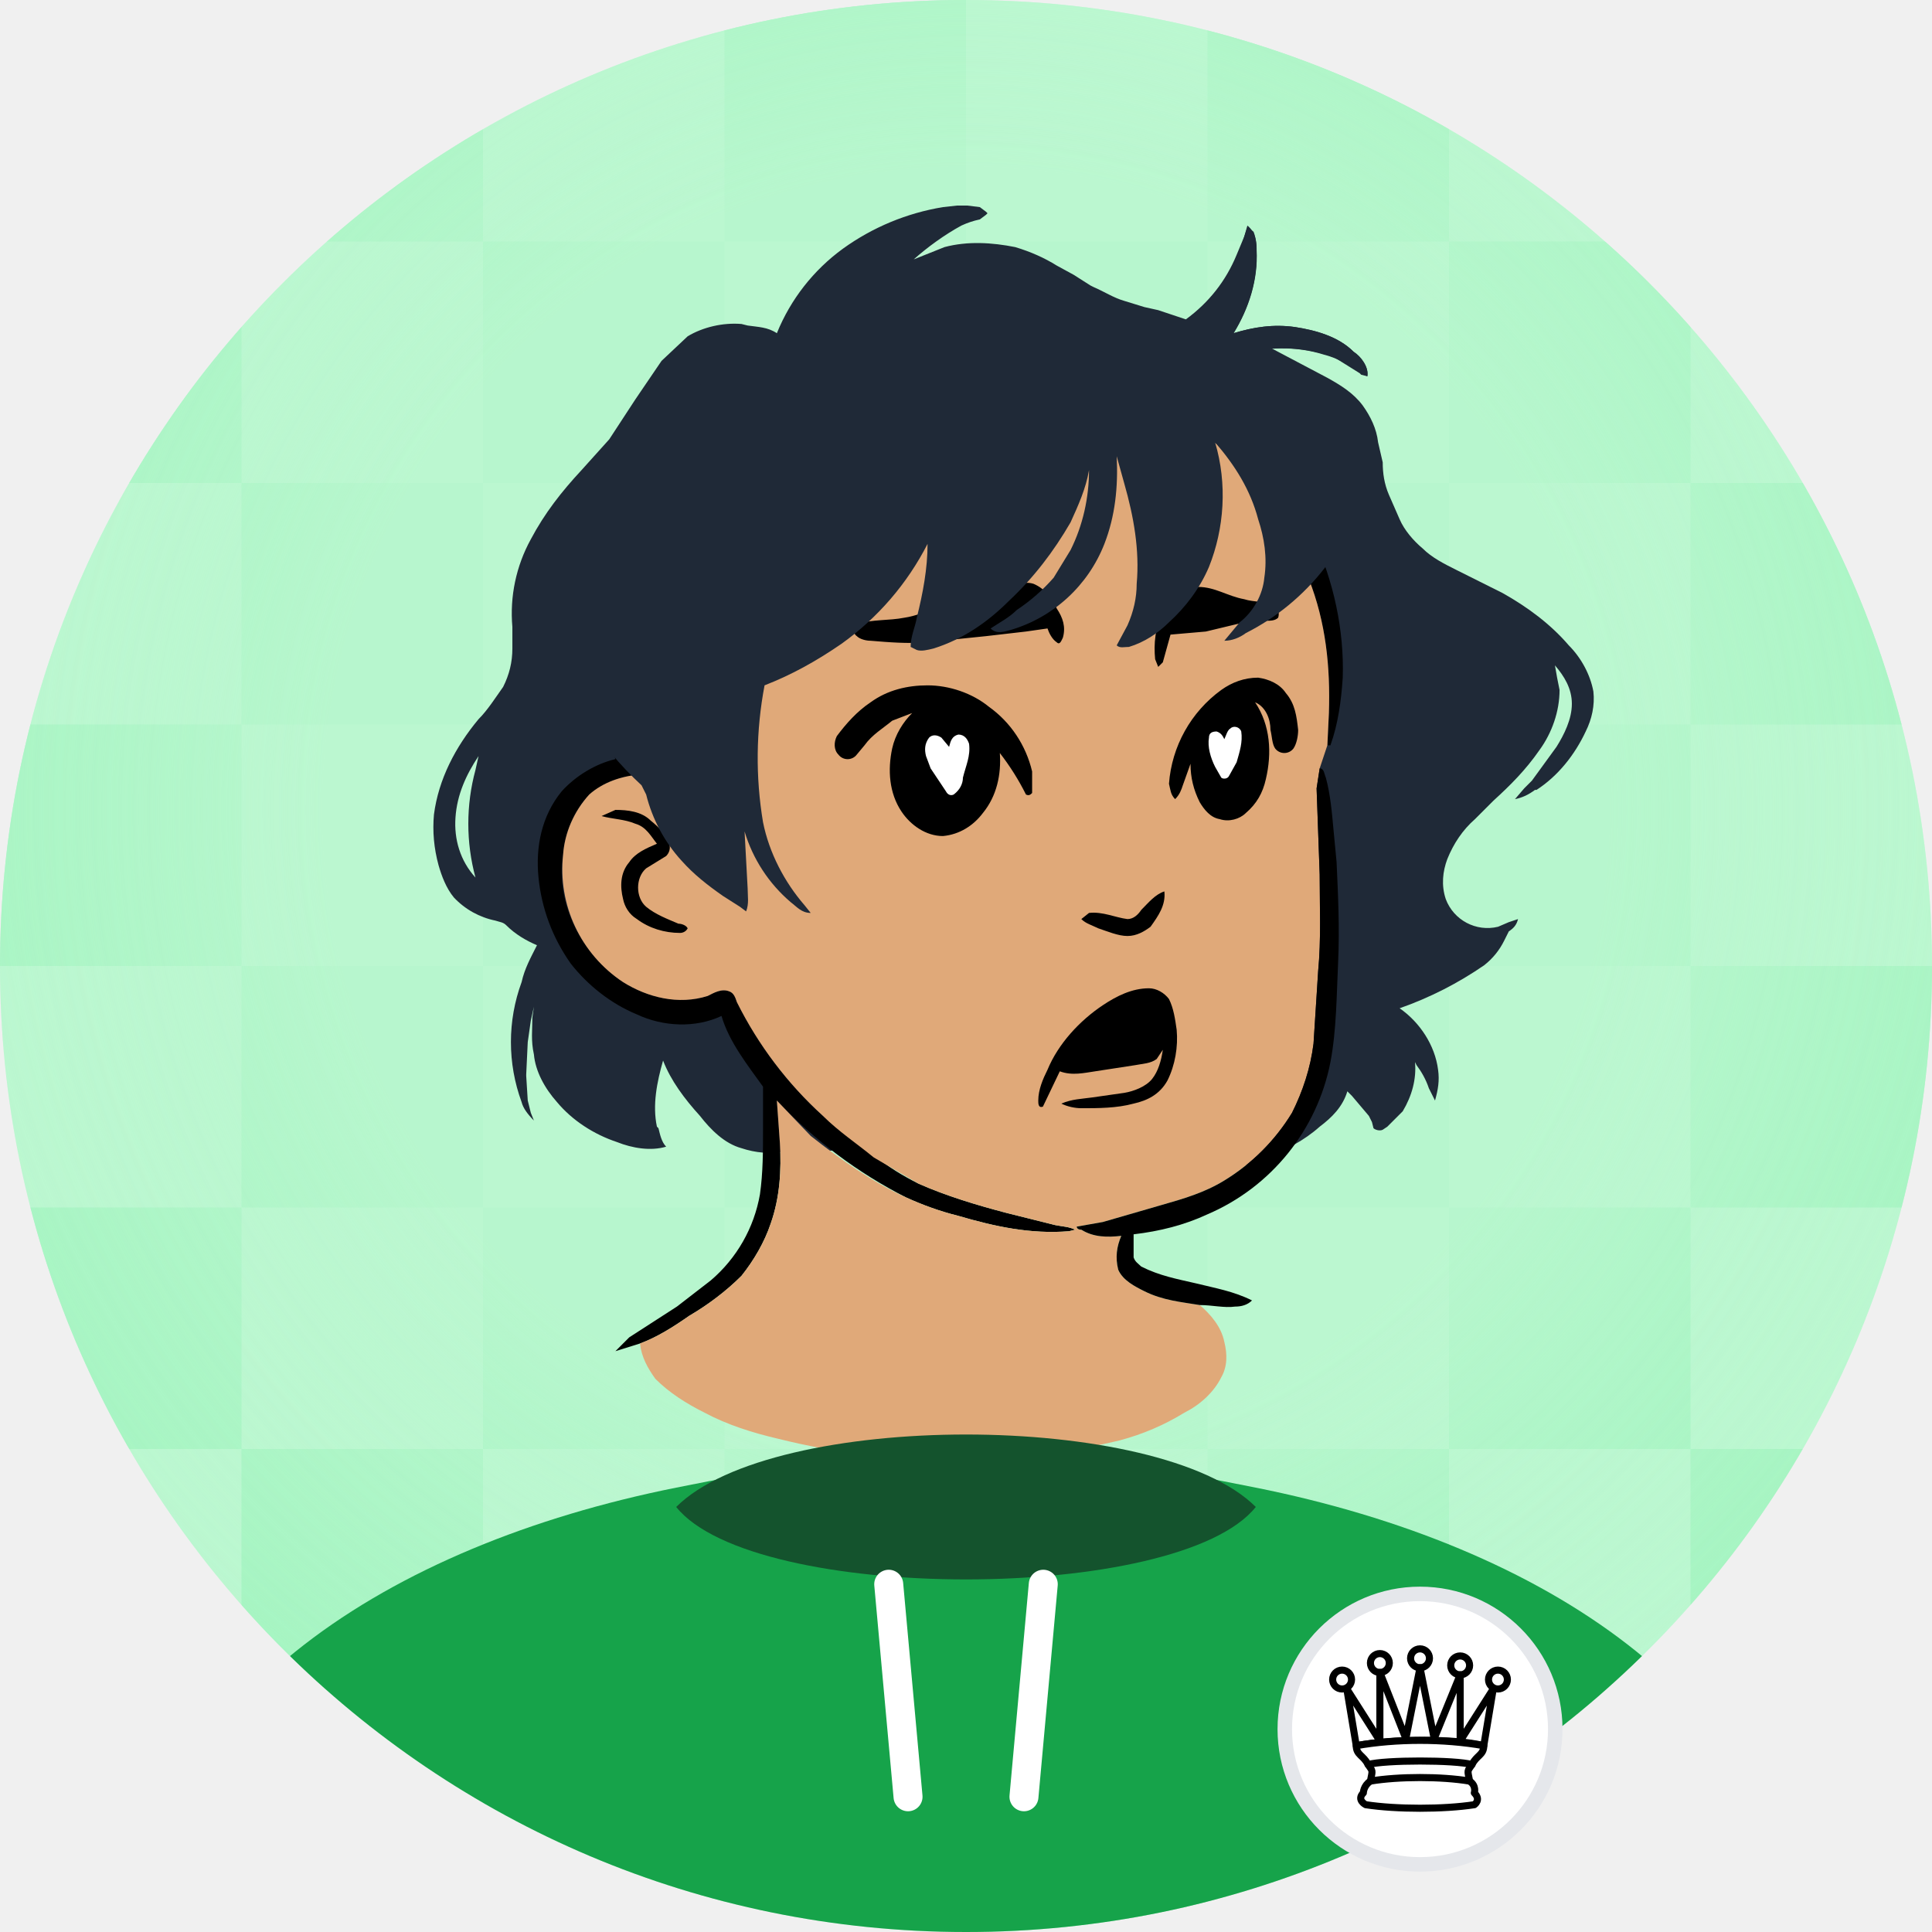
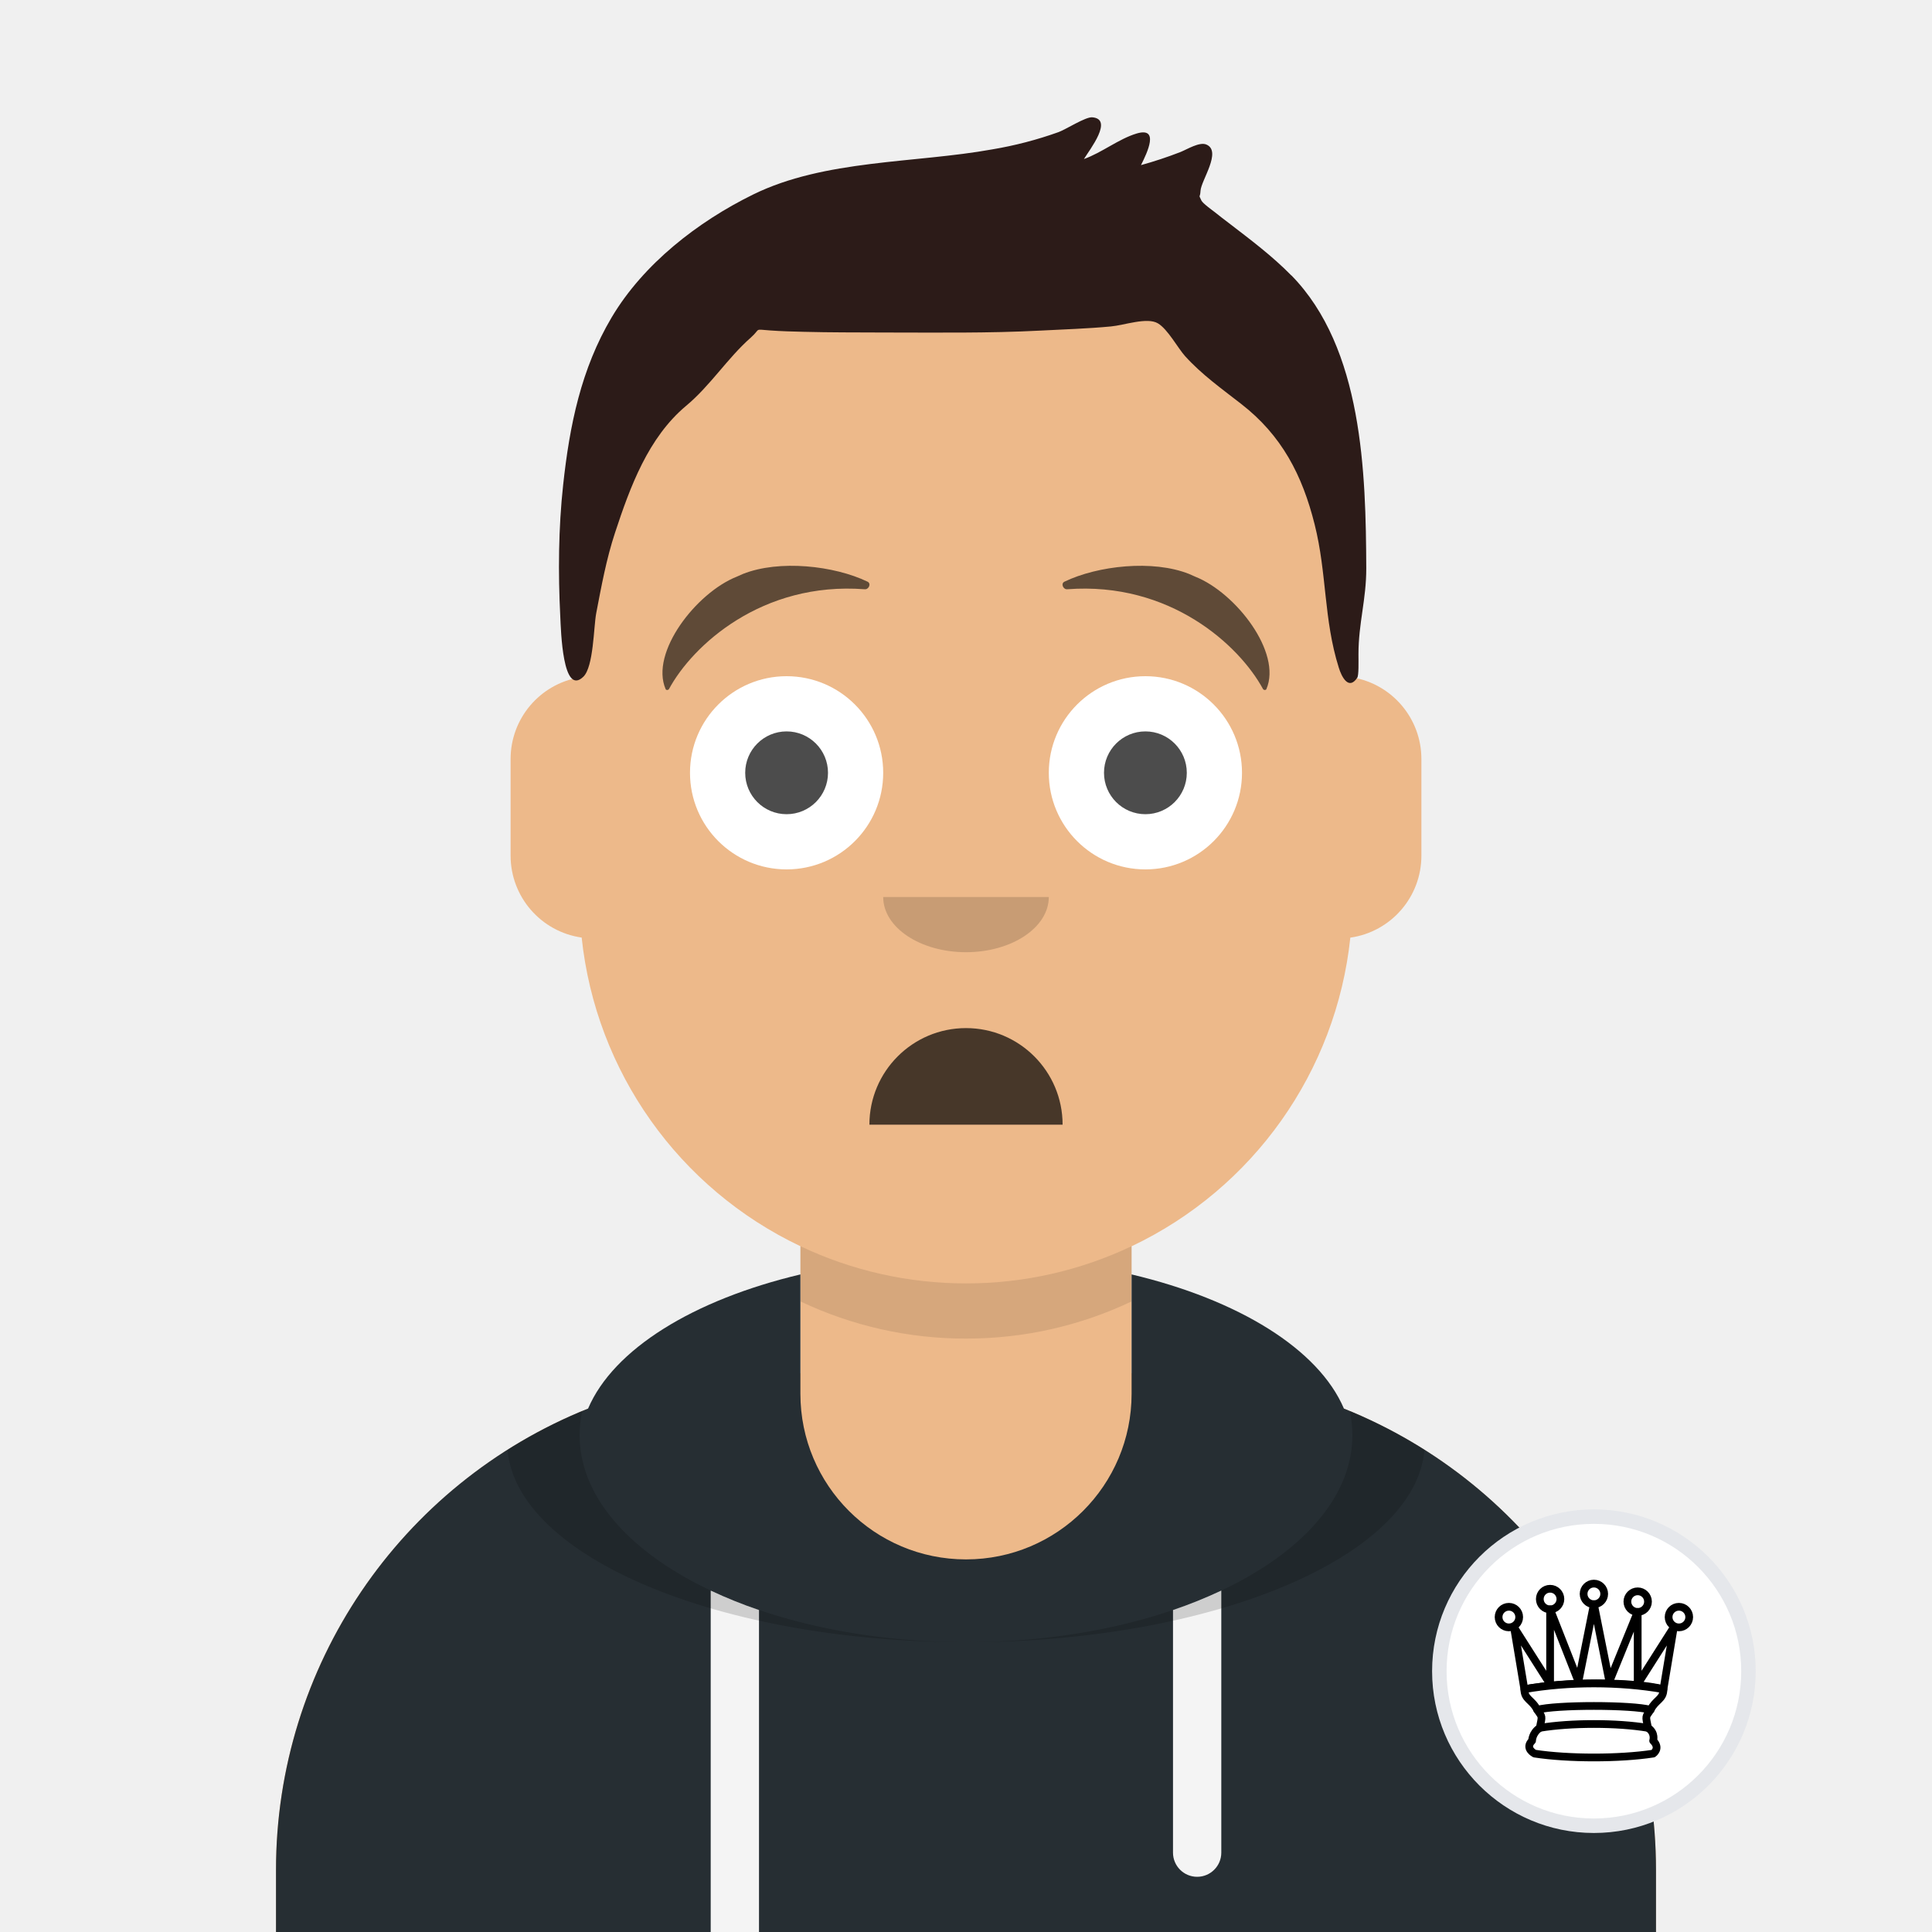
<svg xmlns="http://www.w3.org/2000/svg" viewBox="0 0 200 200" width="200" height="200">
-   <clipPath id="c-kai">
-     <circle cx="100" cy="100" r="100" />
-   </clipPath>
-   <g clip-path="url(#c-kai)">
-     <rect width="200" height="200" fill="#bbf7d0" />
-     <g fill="#86efac" opacity="0.45">
-       <rect x="25" y="0" width="25" height="25" />
-       <rect x="75" y="0" width="25" height="25" />
-       <rect x="125" y="0" width="25" height="25" />
-       <rect x="175" y="0" width="25" height="25" />
-       <rect x="0" y="25" width="25" height="25" />
-       <rect x="50" y="25" width="25" height="25" />
-       <rect x="100" y="25" width="25" height="25" />
-       <rect x="150" y="25" width="25" height="25" />
-       <rect x="25" y="50" width="25" height="25" />
-       <rect x="75" y="50" width="25" height="25" />
-       <rect x="125" y="50" width="25" height="25" />
-       <rect x="175" y="50" width="25" height="25" />
-       <rect x="0" y="75" width="25" height="25" />
-       <rect x="50" y="75" width="25" height="25" />
-       <rect x="100" y="75" width="25" height="25" />
-       <rect x="150" y="75" width="25" height="25" />
-       <rect x="25" y="100" width="25" height="25" />
-       <rect x="75" y="100" width="25" height="25" />
-       <rect x="125" y="100" width="25" height="25" />
-       <rect x="175" y="100" width="25" height="25" />
-       <rect x="0" y="125" width="25" height="25" />
-       <rect x="50" y="125" width="25" height="25" />
-       <rect x="100" y="125" width="25" height="25" />
-       <rect x="150" y="125" width="25" height="25" />
-       <rect x="25" y="150" width="25" height="25" />
-       <rect x="75" y="150" width="25" height="25" />
-       <rect x="125" y="150" width="25" height="25" />
-       <rect x="175" y="150" width="25" height="25" />
-       <rect x="0" y="175" width="25" height="25" />
-       <rect x="50" y="175" width="25" height="25" />
-       <rect x="100" y="175" width="25" height="25" />
-       <rect x="150" y="175" width="25" height="25" />
+   <svg x="0" y="0" width="200" height="200" viewBox="0 0 280 280" fill="none" shape-rendering="auto">
+     <mask id="viewboxMask">
+       <rect width="280" height="280" rx="0" ry="0" x="0" y="0" fill="#fff" />
+     </mask>
+     <g mask="url(#viewboxMask)">
+       <g transform="translate(8)">
+         <path d="M132 36a56 56 0 0 0-56 56v6.17A12 12 0 0 0 66 110v14a12 12 0 0 0 10.3 11.88 56.04 56.04 0 0 0 31.7 44.73v18.4h-4a72 72 0 0 0-72 72v9h200v-9a72 72 0 0 0-72-72h-4v-18.39a56.04 56.04 0 0 0 31.7-44.73A12 12 0 0 0 198 124v-14a12 12 0 0 0-10-11.83V92a56 56 0 0 0-56-56Z" fill="#edb98a" />
+         <path d="M108 180.61v8a55.79 55.79 0 0 0 24 5.39c8.59 0 16.73-1.93 24-5.39v-8a55.79 55.79 0 0 1-24 5.39 55.79 55.79 0 0 1-24-5.39Z" fill="#000" fill-opacity=".1" />
+         <g transform="translate(0 170)">
+           <path d="M108 14.7c-15.52 3.68-27.1 10.83-30.77 19.44A72.02 72.02 0 0 0 32 101v9h200v-9a72.02 72.02 0 0 0-45.23-66.86C183.1 25.53 171.52 18.38 156 14.7V32a24 24 0 1 1-48 0V14.7Z" fill="#262e33" />
+           <path d="M102 63.34a67.1 67.1 0 0 1-7-2.82V110h7V63.34ZM162 63.34a67.04 67.04 0 0 0 7-2.82V98.5a3.5 3.5 0 1 1-7 0V63.34Z" fill="#F4F4F4" />
+           <path d="M187.62 34.49a71.79 71.79 0 0 1 10.83 5.63C197.11 55.62 167.87 68 132 68c30.93 0 56-13.43 56-30 0-1.19-.13-2.36-.38-3.51ZM76.38 34.49a16.48 16.48 0 0 0-.38 3.5c0 16.58 25.07 30 56 30-35.87 0-65.1-12.38-66.45-27.88a71.79 71.79 0 0 1 10.83-5.63Z" fill="#000" fill-opacity=".16" />
+         </g>
+         <g transform="translate(78 134)">
+           <path fill-rule="evenodd" clip-rule="evenodd" d="M40 29a14 14 0 1 1 28 0" fill="#000" fill-opacity=".7" />
+         </g>
+         <g transform="translate(104 122)">
+           <path fill-rule="evenodd" clip-rule="evenodd" d="M16 8c0 4.42 5.37 8 12 8s12-3.58 12-8" fill="#000" fill-opacity=".16" />
+         </g>
+         <g transform="translate(76 90)">
+           <path d="M44 22a14 14 0 1 1-28 0 14 14 0 0 1 28 0ZM96 22a14 14 0 1 1-28 0 14 14 0 0 1 28 0Z" fill="#fff" />
+           <path d="M36 22a6 6 0 1 1-12 0 6 6 0 0 1 12 0ZM88 22a6 6 0 1 1-12 0 6 6 0 0 1 12 0Z" fill="#000" fill-opacity=".7" />
+         </g>
+         <g transform="translate(76 82)">
+           <path d="m22.77 1.58.9-.4C28.93-.91 36.88-.03 41.73 2.3c.57.27.18 1.15-.4 1.1-14.92-1.14-24.96 8.15-28.37 14.45-.1.18-.41.2-.49.03-2.3-5.32 4.45-13.98 10.3-16.3ZM89.23 1.58l-.9-.4C83.07-.91 75.12-.03 70.27 2.3c-.57.27-.18 1.15.4 1.1 14.92-1.14 24.96 8.15 28.37 14.45.1.18.41.2.49.03 2.3-5.32-4.45-13.98-10.3-16.3Z" fill-rule="evenodd" clip-rule="evenodd" fill="#000" fill-opacity=".6" />
+         </g>
+         <g transform="translate(-1)">
+           <path fill-rule="evenodd" clip-rule="evenodd" d="M180.15 39.92c-2.76-2.82-5.96-5.21-9.08-7.61-.69-.53-1.39-1.05-2.06-1.6-.15-.12-1.72-1.24-1.9-1.66-.45-.99-.19-.22-.12-1.4.08-1.5 3.13-5.73.85-6.7-1-.43-2.8.7-3.75 1.08a59.56 59.56 0 0 1-5.73 1.9c.93-1.85 2.7-5.57-.63-4.58-2.6.78-5.03 2.77-7.64 3.7.86-1.4 4.32-5.8 1.2-6.05-.98-.07-3.8 1.75-4.86 2.14a55.81 55.81 0 0 1-9.63 2.51c-11.2 2.02-24.3 1.45-34.65 6.54-8 3.93-15.88 10.03-20.5 17.8-4.44 7.48-6.1 15.67-7.03 24.25-.69 6.3-.74 12.8-.42 19.12.1 2.07.34 11.61 3.34 8.72 1.5-1.44 1.49-7.25 1.87-9.22.75-3.91 1.47-7.85 2.72-11.64 2.2-6.68 4.81-13.8 10.3-18.4 3.53-2.94 6.01-6.93 9.39-9.9 1.51-1.35.36-1.2 2.8-1.03 1.63.12 3.28.16 4.92.2 3.8.1 7.6.08 11.4.1 7.64 0 15.25.12 22.89-.28 3.4-.18 6.8-.28 10.18-.6 1.9-.17 5.25-1.38 6.8-.45 1.43.84 2.91 3.61 3.94 4.75 2.41 2.67 5.3 4.72 8.12 6.92 5.9 4.57 8.87 10.33 10.66 17.48 1.79 7.13 1.29 13.75 3.5 20.76.38 1.24 1.4 3.36 2.67 1.46.24-.36.18-2.3.18-3.42 0-4.52 1.14-7.91 1.13-12.46-.06-13.83-.5-31.87-10.85-42.44Z" fill="#2c1b18" />
+         </g>
+         <g transform="translate(49 72)" />
+         <g transform="translate(62 42)" />
+       </g>
    </g>
-     <radialGradient id="v-kai" cx="50%" cy="42%" r="60%">
-       <stop offset="55%" stop-color="#bbf7d0" />
-       <stop offset="100%" stop-color="#bbf7d0" stop-opacity="0" />
-     </radialGradient>
-     <rect width="200" height="200" fill="url(#v-kai)" opacity="0.85" />
-     <svg x="22" y="6" width="156" height="156" viewBox="0 0 980 980" fill="none" shape-rendering="auto">
-       <mask id="viewboxMask">
-         <rect width="980" height="980" rx="0" ry="0" x="0" y="0" fill="#fff" />
-       </mask>
-       <g mask="url(#viewboxMask)">
-         <g transform="translate(10 -60)">
-           <path fill-rule="evenodd" clip-rule="evenodd" d="m489 157-8-1h-7l-9 1a154 154 0 0 0-65 27 127 127 0 0 0-43 55c-6-4-12-4-19-5l-4-1c-12-1-25 2-35 8l-17 16-17 25-17 26-18 20c-13 14-24 28-33 45a100 100 0 0 0-12 57v14c0 9-2 17-6 25-5 7-10 15-16 21-15 18-26 39-29 62-1 11 0 22 3 33 2 7 5 15 10 21a51 51 0 0 0 27 15c3 1 5 1 7 3 6 6 13 10 20 13-4 8-8 15-10 24a113 113 0 0 0 0 78c1 4 4 8 8 12l-2-5-2-8-1-16v-1l1-21 2-14 2-9-1 7c0 8-1 15 1 24 1 11 7 22 15 31 10 12 24 21 39 26 10 4 22 6 32 3-3-3-4-8-5-12l-1-1c-3-14 0-29 4-43 5 13 14 25 24 36 7 9 16 18 27 21 9 3 19 4 28 2h19a1567 1567 0 0 0 61-3c32-1 64 1 95 6l23 4a507 507 0 0 0 26 5c5 1 10 3 15 2l9 1h7c20 2 41-4 59-11 12-5 24-11 34-20 8-6 15-13 18-23l3 3 11 13 2 4 1 4c1 1 4 2 6 1l3-2 10-10c6-10 9-21 8-32l1 2c3 4 6 9 8 15l1 2 3 6c2-7 3-13 2-20-2-16-12-31-25-40a232 232 0 0 0 55-28 46 46 0 0 0 13-16l3-6c3-2 5-4 6-8l-6 2-7 3a29 29 0 0 1-34-18c-3-9-2-18 1-26 4-10 10-19 18-26l12-12c11-10 21-20 30-33 8-11 13-25 13-39a346 346 0 0 1-3-16c6 7 11 15 11 25s-5 20-10 28l-16 22-5 5-6 7c5-1 9-3 13-6h1c14-9 25-23 32-38 4-8 6-17 5-26-2-11-8-22-16-30-12-14-27-25-43-34l-30-15c-8-4-16-8-22-14-6-5-12-12-15-19l-7-16c-3-7-4-14-4-21l-3-13c-1-9-5-17-10-24-6-8-14-13-23-18l-36-19c13-1 28 1 41 6l16 10 1 1 4 1c1-6-4-13-9-16-10-10-25-14-38-16-14-2-27 0-40 4 10-16 16-35 15-54v-1c0-5-1-11-6-15l-2 7-5 12c-7 17-18 31-33 42l-18-6-9-2-13-4c-7-2-13-6-20-9l-2-1-11-7-11-6c-8-5-17-9-27-12-15-3-31-4-46 0l-20 8c9-8 20-16 31-22a55 55 0 0 1 12-4l4-3 1-1-1-1-4-3ZM161 523l2-9c-8 12-14 25-15 40-1 14 3 28 13 39a134 134 0 0 1 0-70Z" fill="#1f2937" />
-           <path d="M528 244c41 6 80 22 113 47 28 21 50 49 65 81 13 28 20 60 19 91-1 15-3 30-8 44h-2l1-21c1-30-2-59-13-87-10-30-28-57-50-79-42-40-98-62-156-63a243 243 0 0 0-196 94 207 207 0 0 0-40 139l2 25c8 0 19 0 25 7l-3 3-17 1c-12 1-24 5-33 13a64 64 0 0 0-17 39c-5 32 12 65 39 83 16 10 36 15 55 9 4-2 9-5 14-3 3 1 4 4 5 7a251 251 0 0 0 90 100c8 7 18 13 28 18 18 8 38 14 57 19l32 8c5 1 9 1 13 3l-4 1c-25 2-48-3-72-10-12-3-23-7-34-12a306 306 0 0 1-84-63l2 28c1 17 0 35-6 52-4 12-11 24-19 34-10 10-22 19-34 26-10 7-21 14-32 18l-16 5 9-9 31-20 22-17a95 95 0 0 0 32-56c2-14 2-28 2-43v-27c-10-14-22-29-27-46-17 8-38 7-55-1-17-7-32-19-43-33-12-17-19-36-21-56s2-40 15-56c9-10 22-18 35-21-4-14-6-29-6-44a234 234 0 0 1 83-173 249 249 0 0 1 199-55Z" fill="#000" />
-           <path d="M653 320c22 22 40 49 50 79 11 28 14 57 13 87l-1 21-5 15-2 13 2 56c0 21 1 42-1 63l-3 47c-2 16-7 31-14 45-11 18-26 33-44 44-13 8-27 12-41 16l-38 11-17 3c0 1 1 2 3 2 8 5 17 5 26 4-3 7-4 14-2 22 3 7 11 11 17 14 12 6 24 7 36 9 7 6 14 14 16 24 2 8 2 16-2 23-5 10-14 18-24 23-13 8-27 14-42 18a468 468 0 0 1-222-1c-17-4-33-9-48-17-12-6-23-13-32-22-5-7-9-14-10-23 11-4 22-11 32-18 12-7 24-16 34-26 8-10 15-22 19-34 6-17 7-35 6-52l-2-28 22 23c19 15 40 30 62 40 11 5 22 9 34 12 24 7 47 12 72 10l4-1c-4-2-8-2-13-3l-32-8c-19-5-39-11-57-19l-29-17c-11-9-23-17-33-27a251 251 0 0 1-56-74c-1-3-2-6-5-7-5-2-10 1-14 3-19 6-39 1-55-9a88 88 0 0 1-39-83c1-14 7-28 17-39 9-8 21-12 33-13l17-1 3-3c-6-7-17-7-25-7l-2-25a207 207 0 0 1 40-139 243 243 0 0 1 196-94c58 1 114 23 156 63Z" fill="#e0a979" />
-           <path d="M710 522c3 0 3 4 4 6 3 11 4 23 5 34l2 21c1 22 2 43 1 65-1 21-1 44-5 65a136 136 0 0 1-80 99c-15 7-31 11-48 13v15c1 3 3 4 5 6 12 6 23 8 36 11 12 3 24 5 36 11-3 3-7 4-11 4-7 1-15-1-23-1-12-2-24-3-36-9-6-3-14-7-17-14-2-8-1-15 2-22-9 1-18 1-26-4-2 0-3-1-3-2l17-3 38-11c14-4 28-8 41-16 18-11 33-26 44-44 7-14 12-29 14-45l3-47c2-21 1-42 1-63l-2-56 2-13ZM252 549c8 0 17 1 23 7 5 4 10 9 12 15 1 3 0 6-2 8l-13 8c-7 6-7 19 0 25 6 5 14 8 21 11 2 0 5 1 6 3-1 2-3 3-5 3-10 0-20-3-28-9-5-3-8-8-9-13-2-8-2-17 4-24 4-6 11-9 18-12-4-5-7-11-14-13-7-3-15-3-22-5l9-4Z" fill="#000" />
-           <path d="M670 463c7 1 14 4 18 10 6 7 7 15 8 24 0 4-1 9-3 12-3 4-9 4-12 0-2-3-2-8-3-12 0-7-3-15-10-18 10 15 11 33 7 50-2 9-6 16-13 22-4 4-11 6-17 4-6-1-10-6-13-11-4-8-6-16-6-25l-5 14c-1 3-2 6-5 9-3-3-3-6-4-10a83 83 0 0 1 34-61c7-5 15-8 24-8ZM455 468c14 0 29 5 40 14 14 10 24 25 28 42v14c-1 1-2 2-4 1a163 163 0 0 0-17-27c1 14-2 28-11 39-6 8-15 14-26 15-11 0-21-7-27-16-8-12-9-27-6-41 2-9 7-17 13-23l-13 5c-6 5-13 9-18 16l-5 6c-3 4-9 4-12 0-3-3-3-8-1-12 6-8 13-16 22-22 11-8 24-11 37-11Z" fill="#000000" />
-           <path d="M659 498c1 7-1 13-3 20l-5 9c-1 2-4 2-5 1l-4-7c-3-6-5-13-4-19 0-3 2-4 5-4 3 1 4 3 5 5 1-2 2-6 4-7 2-2 6-1 7 2ZM475 500c4 0 6 3 7 6 1 8-2 14-4 22 0 4-2 8-6 11-2 1-4 0-5-2l-10-15-3-8c-1-4-1-8 2-12 2-2 5-2 8 0l5 6c1-4 2-7 6-8Z" fill="#fff" />
-           <path d="M524 402c7 3 12 9 15 16 4 6 6 12 4 19-1 2-2 5-4 3-3-2-5-6-6-9l-14 2-26 3-39 4c-12 1-24 0-36-1-3 0-7-1-9-3-3-2-2-7 1-8 9-3 20-2 30-4 7-1 14-4 20-6 9-3 17-7 26-9l20-5c5-1 12-4 18-2ZM631 404c11 0 19 6 30 8 6 2 14 1 20 5 2 1 3 4 2 7-2 2-5 2-8 2l-14 1-25 6-23 2-5 18-3 3-2-5c-1-10 0-21 5-30 2-4 4-9 8-12 4-4 10-6 15-5Z" fill="#000000" />
-           <path d="M609 602c1 9-4 16-9 23-4 3-9 6-15 6s-13-3-19-5c-4-2-8-3-11-6l5-4c9-1 17 3 25 4 4 0 7-3 9-6 5-5 9-10 15-12Z" fill="#000000" />
-           <path d="M599 665c5 0 10 3 13 7 3 6 4 13 5 20 1 11-1 23-6 33-5 9-13 13-22 15-11 3-23 3-34 3-4 0-9-1-13-3 7-3 13-3 20-4l21-3c6-1 14-4 18-9s6-12 7-19l-4 6c-4 3-9 3-14 4l-26 4c-7 1-15 3-23 0l-11 23c-3 1-3-2-3-4 0-7 3-14 6-20 7-17 21-32 36-42 9-6 19-11 30-11Z" fill="#000000" />
-           <path d="m663 170 4 3c2 5 2 11 2 16 0 18-6 35-15 50 13-4 26-6 40-4 13 2 28 6 38 16 5 4 10 10 9 16l-6-3c-7-5-14-9-22-11-19-6-38-5-56 0l17 8c23 13 42 32 52 56 5 13 7 26 4 39s-9 26-17 36a151 151 0 0 1-51 42c-4 3-9 5-14 5l10-12c9-7 15-18 16-29 2-13 0-26-4-38-5-19-15-35-28-50 8 27 6 56-4 81-6 14-15 26-26 36-7 7-16 13-26 16-3 0-6 1-8-1l7-13c4-9 6-18 6-27 2-22-2-44-8-65l-5-18c1 20-1 39-8 57a94 94 0 0 1-61 56c-4 1-9 3-13-1 6-4 12-7 17-12 9-6 17-13 24-21l11-18c8-16 12-34 12-52-2 12-7 23-12 34-11 19-24 36-40 51-14 14-30 25-49 31-4 1-8 2-11 1l-4-2c0-7 3-13 4-19 4-16 7-32 7-48a181 181 0 0 1-56 65c-16 11-32 20-50 27a253 253 0 0 0-1 89c4 20 14 39 27 54l4 5c-6 0-9-4-13-7a97 97 0 0 1-30-46l2 37c0 5 1 10-1 15l-4-3-11-7c-10-7-19-14-27-23-11-12-19-27-23-43l-3-6c-14-13-27-28-36-45-10-19-16-39-17-60-2-32 7-63 24-90 19-31 48-55 79-73a354 354 0 0 1 280-28c3 1 6 4 10 2a102 102 0 0 0 52-63l2-6Z" fill="#1f2937" />
-         </g>
-         <g transform="translate(10 -60)" />
-       </g>
-     </svg>
-     <path d="M14 200 C16 176 40 160 70 154 C80 152 86 151 90 151 L110 151 C114 151 120 152 130 154 C160 160 184 176 186 200 Z" fill="#16a34a" />
-     <path d="M70 156 C80 146 120 146 130 156 C122 166 78 166 70 156 Z" fill="#14532d" />
-     <path d="M92 164 L94 186 M108 164 L106 186" stroke="#fff" stroke-width="3" stroke-linecap="round" />
-   </g>
-   <g transform="translate(134 166)">
-     <circle cx="13" cy="13" r="14" fill="#fff" stroke="#e5e7eb" stroke-width="1.5" />
-     <svg x="2" y="2" width="22" height="22" style="color-scheme:light only" viewBox="0 0 45 45">
+   </svg>
+   <g transform="translate(150 158)">
+     <circle cx="15" cy="15" r="16" fill="#fff" stroke="#e5e7eb" stroke-width="1.5" />
+     <svg x="3" y="3" width="24" height="24" style="color-scheme:light only" viewBox="0 0 45 45">
      <g fill="#fff" fill-rule="evenodd" stroke="#000" stroke-linecap="round" stroke-linejoin="round" stroke-width="1.5">
        <path d="M8 12a2 2 0 1 1-4 0 2 2 0 1 1 4 0m16.5-4.5a2 2 0 1 1-4 0 2 2 0 1 1 4 0M41 12a2 2 0 1 1-4 0 2 2 0 1 1 4 0M16 8.5a2 2 0 1 1-4 0 2 2 0 1 1 4 0M33 9a2 2 0 1 1-4 0 2 2 0 1 1 4 0" />
        <path stroke-linecap="butt" d="M9 26c8.5-1.5 21-1.5 27 0l2-12-7 11V11l-5.5 13.5-3-15-3 15-5.5-14V25L7 14z" />
        <path stroke-linecap="butt" d="M9 26c0 2 1.5 2 2.5 4 1 1.5 1 1 .5 3.5-1.5 1-1.5 2.5-1.5 2.5-1.5 1.5.5 2.5.5 2.5 6.5 1 16.5 1 23 0 0 0 1.5-1 0-2.5 0 0 .5-1.5-1-2.5-.5-2.5-.5-2 .5-3.5 1-2 2.5-2 2.5-4-8.5-1.5-18.5-1.5-27 0z" />
        <path fill="none" d="M11.5 30c3.5-1 18.5-1 22 0M12 33.5c6-1 15-1 21 0" />
      </g>
    </svg>
  </g>
</svg>
